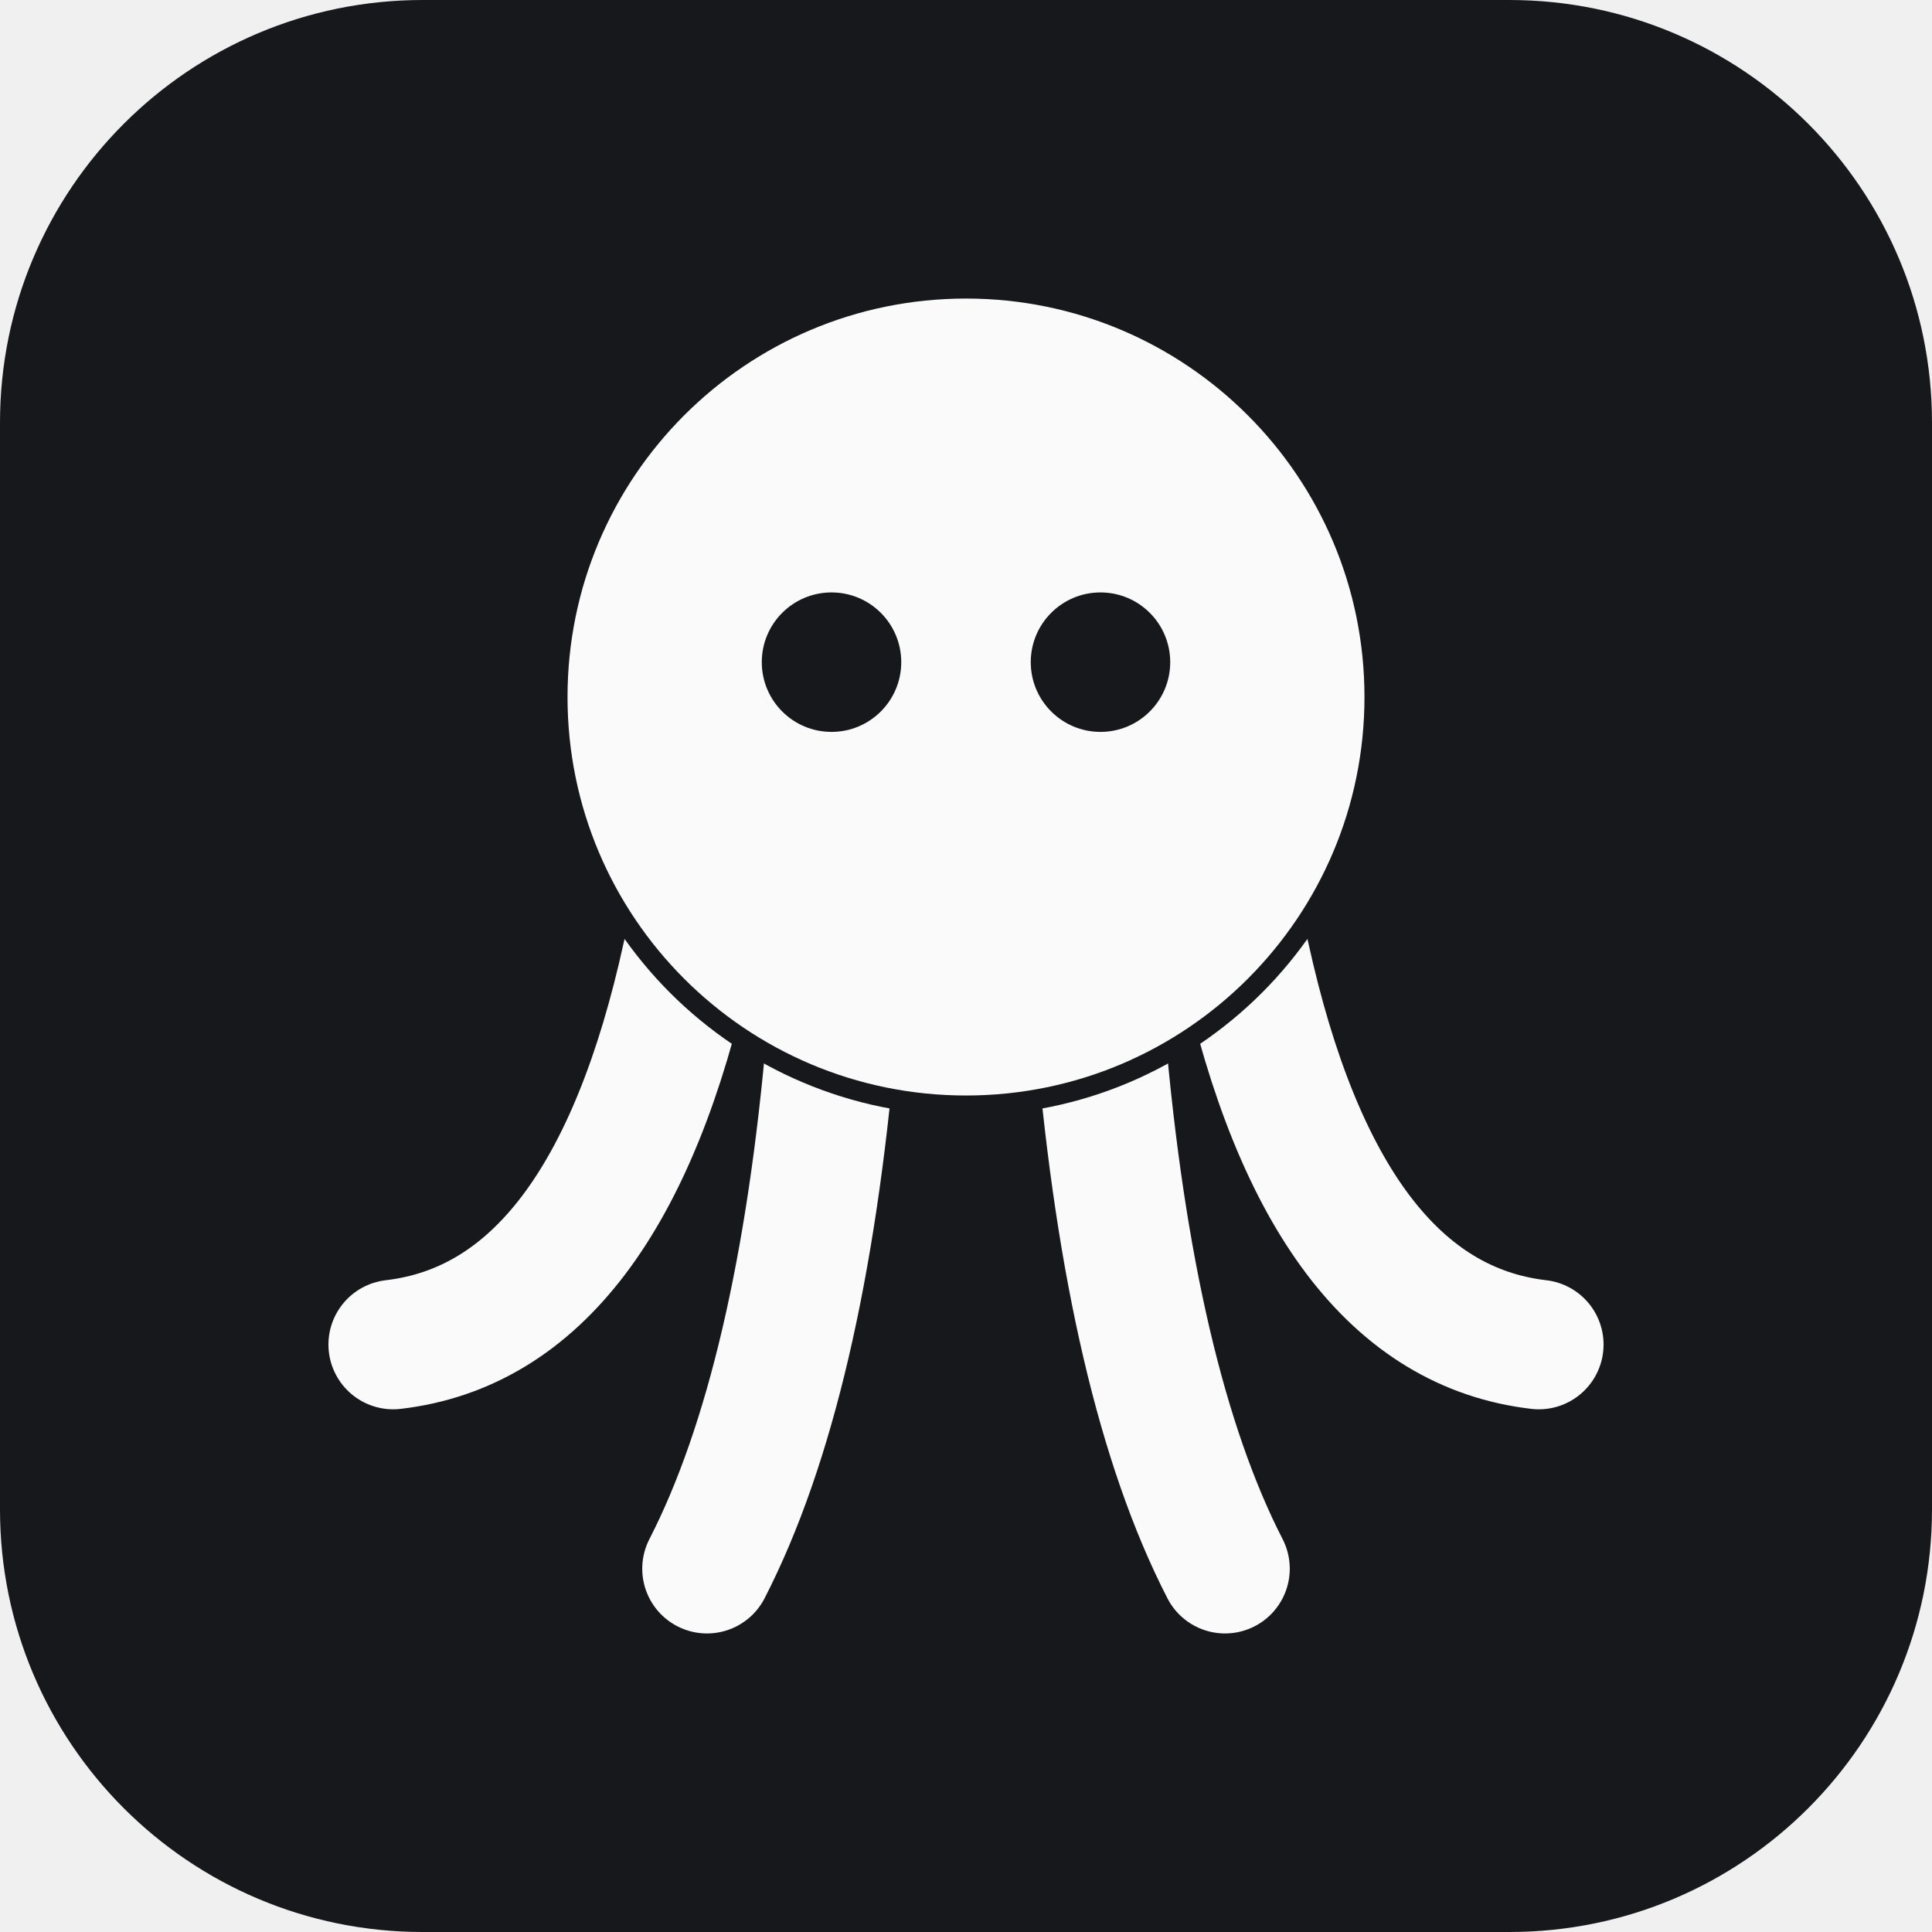
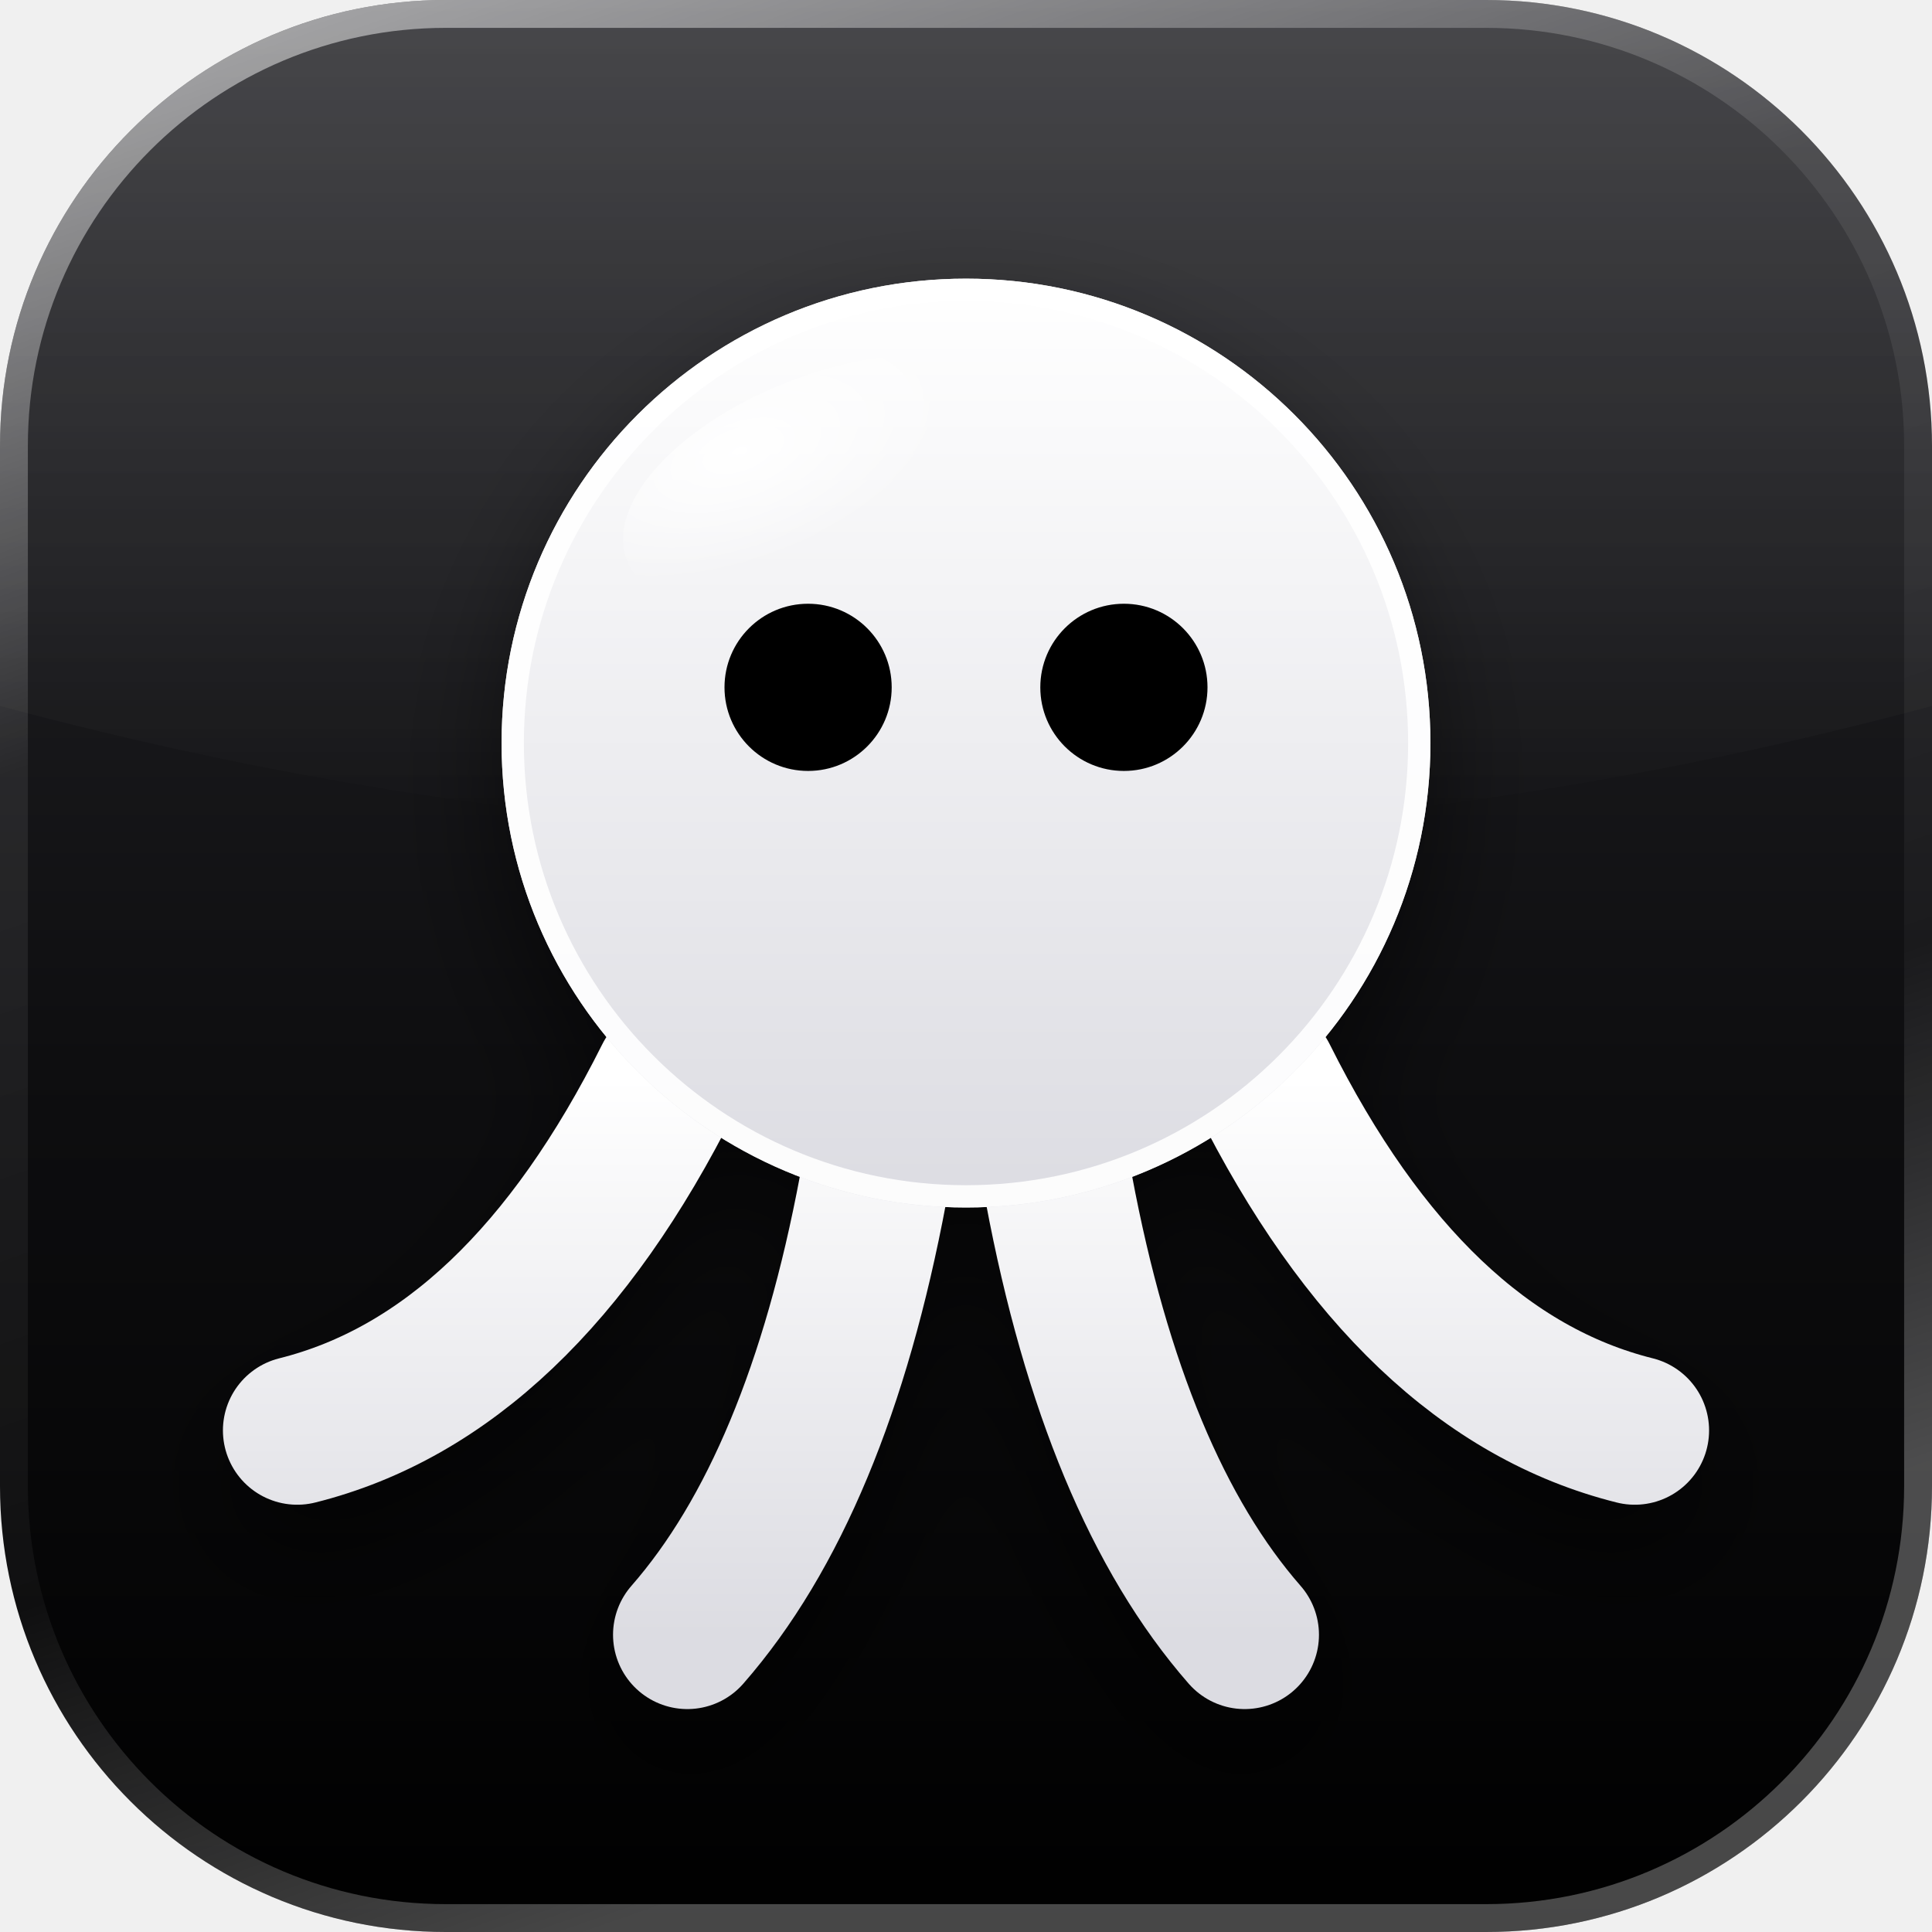
- <svg xmlns="http://www.w3.org/2000/svg" viewBox="0 0 512 512">
-   <rect width="512" height="512" rx="112" fill="#17181b" />
-   <path d="M182.08,253.36Q160.96,349.72 104.2,356.32M220.36,274.48Q212.44,366.88 187.36,415.72M291.64,274.48Q299.56,366.88 324.64,415.72M329.92,253.36Q351.04,349.72 407.8,356.32" fill="none" stroke="#fafafa" stroke-width="34.32" stroke-linecap="round" />
-   <path d="M150.4,184.72a105.6,105.6 0 1,1 211.2,0a105.6,105.6 0 1,1 -211.2,0zM201.88,175.48a18.48,18.48 0 1,1 36.96,0a18.48,18.48 0 1,1 -36.96,0zM273.16,175.48a18.48,18.48 0 1,1 36.96,0a18.48,18.48 0 1,1 -36.96,0z" fill="#fafafa" fill-rule="evenodd" stroke="#17181b" stroke-width="10.56" paint-order="stroke" />
+ <svg xmlns="http://www.w3.org/2000/svg" viewBox="0 0 104 104">
+   <defs>
+     <linearGradient id="ob" x1="0" y1="0" x2="0" y2="1">
+       <stop offset="0" stop-color="#2A2A2E" />
+       <stop offset=".55" stop-color="#0E0E10" />
+       <stop offset="1" stop-color="#000" />
+     </linearGradient>
+     <linearGradient id="or" x1="0" y1="0" x2=".35" y2="1">
+       <stop offset="0" stop-color="#fff" stop-opacity=".55" />
+       <stop offset=".35" stop-color="#fff" stop-opacity=".08" />
+       <stop offset=".75" stop-color="#fff" stop-opacity=".04" />
+       <stop offset="1" stop-color="#fff" stop-opacity=".28" />
+     </linearGradient>
+     <linearGradient id="os" x1="0" y1="0" x2="0" y2="1">
+       <stop offset="0" stop-color="#fff" stop-opacity=".14" />
+       <stop offset="1" stop-color="#fff" stop-opacity="0" />
+     </linearGradient>
+     <linearGradient id="of" x1="0" y1="0" x2="0" y2="1">
+       <stop offset="0" stop-color="#fff" />
+       <stop offset="1" stop-color="#DCDCE2" />
+     </linearGradient>
+     <radialGradient id="op" cx=".32" cy=".22" r=".5">
+       <stop offset="0" stop-color="#fff" stop-opacity=".95" />
+       <stop offset="1" stop-color="#fff" stop-opacity="0" />
+     </radialGradient>
+     <filter id="oh" x="-30%" y="-30%" width="160%" height="160%">
+       <feGaussianBlur stdDeviation="3" />
+     </filter>
+     <clipPath id="oc">
+       <rect width="104" height="104" rx="24" />
+     </clipPath>
+   </defs>
+   <rect width="104" height="104" rx="24" fill="url(#ob)" />
+   <path d="M0 0h104v38Q52 52 0 38z" fill="url(#os)" clip-path="url(#oc)" />
+   <g opacity=".55" filter="url(#oh)" transform="translate(0 3)">
+     <path d="M36,58Q28,74 16,77M47,64Q44,80 37,88M57,64Q60,80 67,88M68,58Q76,74 88,77" fill="none" stroke="#000" stroke-width="8" stroke-linecap="round" />
+     <path d="M27,40a25,25 0 1,1 50,0a25,25 0 1,1 -50,0z" />
+   </g>
+   <path d="M36,58Q28,74 16,77M47,64Q44,80 37,88M57,64Q60,80 67,88M68,58Q76,74 88,77" fill="none" stroke="url(#of)" stroke-width="8" stroke-linecap="round" />
+   <path d="M27,40a25,25 0 1,1 50,0a25,25 0 1,1 -50,0z" fill="url(#of)" />
+   <path d="M27.6,40a24.4,24.4 0 1,1 48.8,0a24.4,24.4 0 1,1 -48.8,0z" fill="none" stroke="#fff" stroke-opacity=".9" stroke-width="1.2" />
+   <ellipse cx="45" cy="26" rx="12" ry="6" fill="url(#op)" transform="rotate(-20 45 26)" />
+   <path d="M39,37a4.5,4.5 0 1,1 9,0a4.5,4.5 0 1,1 -9,0zM56,37a4.5,4.5 0 1,1 9,0a4.5,4.5 0 1,1 -9,0z" fill="#000" />
+   <rect x=".75" y=".75" width="102.5" height="102.5" rx="23.25" fill="none" stroke="url(#or)" stroke-width="1.5" />
</svg>
